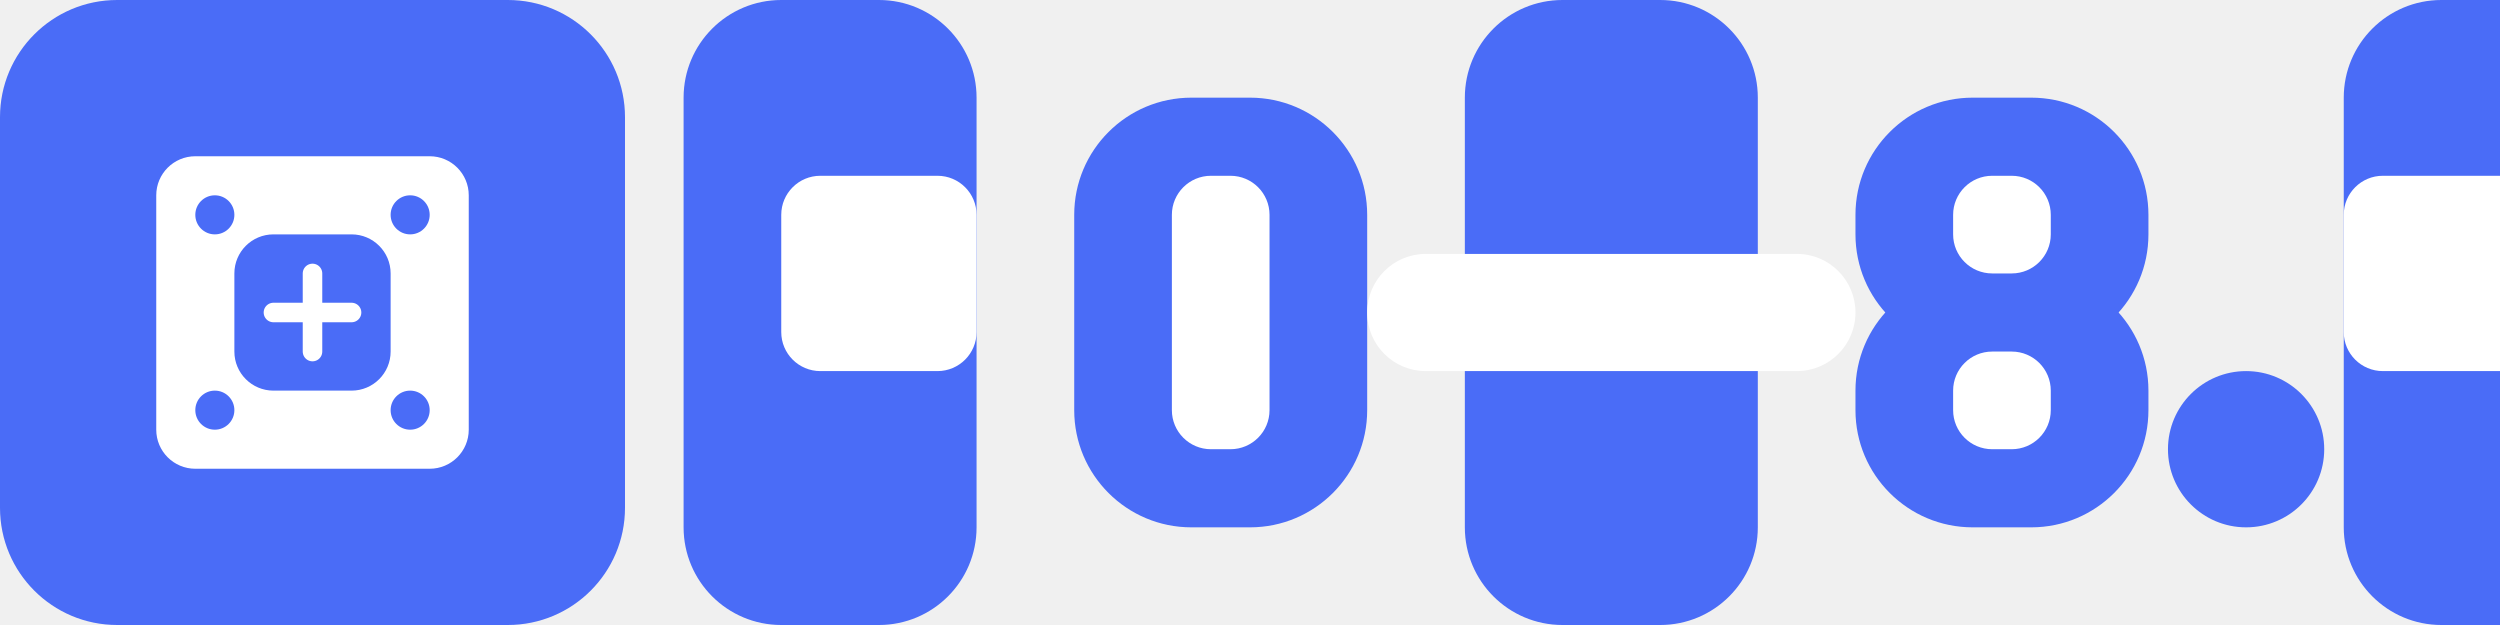
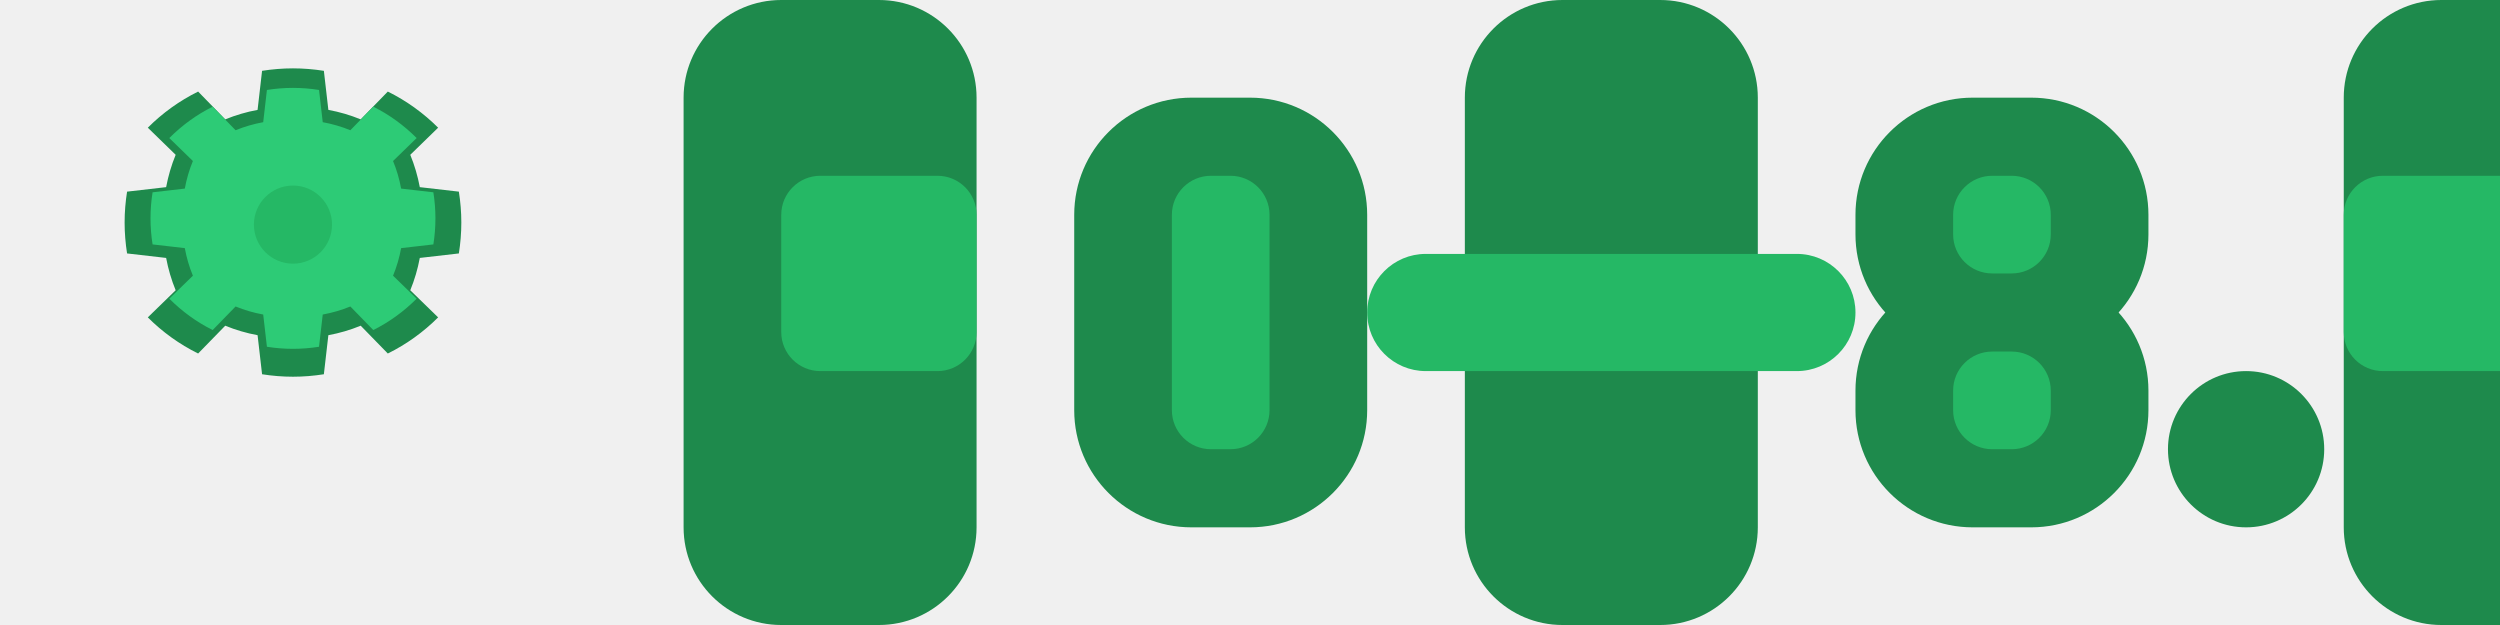
<svg xmlns="http://www.w3.org/2000/svg" width="512" height="128" viewBox="0 0 512 128" fill="none">
-   <g transform="translate(0, 0) scale(0.5)">
-     <rect width="256" height="256" rx="48" fill="#4A6CF7" />
-     <path d="M64 80C64 71.163 71.163 64 80 64H176C184.837 64 192 71.163 192 80V176C192 184.837 184.837 192 176 192H80C71.163 192 64 184.837 64 176V80Z" fill="white" />
-     <path d="M96 112C96 103.163 103.163 96 112 96H144C152.837 96 160 103.163 160 112V144C160 152.837 152.837 160 144 160H112C103.163 160 96 152.837 96 144V112Z" fill="#4A6CF7" />
-     <circle cx="88" cy="88" r="8" fill="#4A6CF7" />
-     <circle cx="168" cy="88" r="8" fill="#4A6CF7" />
-     <circle cx="88" cy="168" r="8" fill="#4A6CF7" />
-     <circle cx="168" cy="168" r="8" fill="#4A6CF7" />
-     <path d="M112 128H144" stroke="white" stroke-width="8" stroke-linecap="round" />
-     <path d="M128 112L128 144" stroke="white" stroke-width="8" stroke-linecap="round" />
+   <g transform="translate(20, 14) scale(0.8)">
+     <path d="M50 0C47.35 0 44.69 0.22 42.09 0.63L40.94 10.63C38.11 11.15 35.31 11.97 32.66 13.06L25.72 5.94C20.93 8.31 16.59 11.44 12.84 15.19L19.97 22.13C18.88 24.78 18.06 27.58 17.53 30.41L7.53 31.56C7.12 34.16 6.9 36.82 6.9 39.47C6.9 42.12 7.12 44.78 7.53 47.38L17.53 48.53C18.06 51.36 18.88 54.16 19.97 56.81L12.84 63.75C16.59 67.5 20.93 70.63 25.72 73L32.66 65.88C35.31 66.97 38.11 67.79 40.94 68.31L42.09 78.31C44.69 78.72 47.35 78.94 50 78.94C52.65 78.94 55.31 78.72 57.91 78.31L59.06 68.31C61.89 67.79 64.69 66.97 67.34 65.88L74.28 73C79.07 70.63 83.41 67.5 87.16 63.75L80.03 56.81C81.12 54.16 81.94 51.36 82.47 48.53L92.47 47.38C92.88 44.78 93.1 42.12 93.1 39.47C93.1 36.82 92.88 34.16 92.47 31.56L82.47 30.41C81.94 27.58 81.12 24.78 80.03 22.13L87.16 15.19C83.41 11.44 79.07 8.31 74.28 5.94L67.34 13.06C64.69 11.97 61.89 11.15 59.06 10.63L57.91 0.63C55.31 0.22 52.65 0 50 0zM50 25C58.28 25 65 31.72 65 40C65 48.28 58.28 55 50 55C41.72 55 35 48.28 35 40C35 31.72 41.72 25 50 25z" fill="#1E8A4C" />
+     <circle cx="50" cy="40" r="15" fill="#25B865" />
+     <path d="M50 5C47.76 5 45.52 5.18 43.33 5.53L42.38 13.78C39.96 14.22 37.58 14.91 35.31 15.84L29.44 9.81C25.31 11.87 21.59 14.59 18.34 17.84L24.38 23.72C23.44 25.99 22.75 28.37 22.31 30.78L14.06 31.73C13.71 33.92 13.53 36.16 13.53 38.4C13.53 40.64 13.71 42.88 14.06 45.07L22.31 46.02C22.75 48.43 23.44 50.81 24.38 53.08L18.34 58.96C21.59 62.21 25.31 64.93 29.44 66.99L35.31 60.96C37.58 61.89 39.96 62.58 42.38 63.02L43.33 71.27C45.52 71.62 47.76 71.8 50 71.8C52.24 71.8 54.48 71.62 56.67 71.27L57.62 63.02C60.04 62.58 62.42 61.89 64.69 60.96L70.56 66.99C74.69 64.93 78.41 62.21 81.66 58.96L75.62 53.08C76.56 50.81 77.25 48.43 77.69 46.02L85.94 45.07C86.29 42.88 86.47 40.64 86.47 38.4C86.47 36.16 86.29 33.92 85.94 31.73L77.69 30.78C77.25 28.37 76.56 25.99 75.62 23.72L81.66 17.84C78.41 14.59 74.69 11.87 70.56 9.81L64.69 15.84C62.42 14.91 60.04 14.22 57.62 13.78L56.67 5.53C54.48 5.18 52.24 5 50 5zM50 30C55.52 30 60 34.48 60 40C60 45.52 55.52 50 50 50C44.48 50 40 45.52 40 40C40 34.48 44.48 30 50 30z" fill="#2DCB76" />
  </g>
  <g transform="translate(140, 0)">
-     <path d="M0 20C0 8.954 8.954 0 20 0H40C51.046 0 60 8.954 60 20V108C60 119.046 51.046 128 40 128H20C8.954 128 0 119.046 0 108V20Z" fill="#4A6CF7" />
-     <path d="M20 44C20 39.582 23.582 36 28 36H52C56.418 36 60 39.582 60 44V68C60 72.418 56.418 76 52 76H28C23.582 76 20 72.418 20 68V44Z" fill="white" />
-     <path d="M80 44C80 30.745 90.745 20 104 20H116C129.255 20 140 30.745 140 44V84C140 97.255 129.255 108 116 108H104C90.745 108 80 97.255 80 84V44Z" fill="#4A6CF7" />
-     <path d="M100 44C100 39.582 103.582 36 108 36H112C116.418 36 120 39.582 120 44V84C120 88.418 116.418 92 112 92H108C103.582 92 100 88.418 100 84V44Z" fill="white" />
-     <path d="M160 20C160 8.954 168.954 0 180 0H200C211.046 0 220 8.954 220 20V108C220 119.046 211.046 128 200 128H180C168.954 128 160 119.046 160 108V20Z" fill="#4A6CF7" />
-     <rect x="140" y="52" width="100" height="24" rx="12" fill="white" />
-     <path d="M240 44C240 30.745 250.745 20 264 20H276C289.255 20 300 30.745 300 44V48C300 61.255 289.255 72 276 72H264C250.745 72 240 61.255 240 48V44Z" fill="#4A6CF7" />
-     <path d="M240 80C240 66.745 250.745 56 264 56H276C289.255 56 300 66.745 300 80V84C300 97.255 289.255 108 276 108H264C250.745 108 240 97.255 240 84V80Z" fill="#4A6CF7" />
-     <path d="M260 44C260 39.582 263.582 36 268 36H272C276.418 36 280 39.582 280 44V48C280 52.418 276.418 56 272 56H268C263.582 56 260 52.418 260 48V44Z" fill="white" />
-     <path d="M260 80C260 75.582 263.582 72 268 72H272C276.418 72 280 75.582 280 80V84C280 88.418 276.418 92 272 92H268C263.582 92 260 88.418 260 84V80Z" fill="white" />
-     <circle cx="320" cy="92" r="16" fill="#4A6CF7" />
-     <path d="M340 20C340 8.954 348.954 0 360 0H380C391.046 0 400 8.954 400 20V108C400 119.046 391.046 128 380 128H360C348.954 128 340 119.046 340 108V20Z" fill="#4A6CF7" />
-     <path d="M340 44C340 39.582 343.582 36 348 36H372C376.418 36 380 39.582 380 44V68C380 72.418 376.418 76 372 76H348C343.582 76 340 72.418 340 68V44Z" fill="white" />
-     <path d="M420 44C420 30.745 430.745 20 444 20H456C469.255 20 480 30.745 480 44V108C480 119.046 471.046 128 460 128H440C428.954 128 420 119.046 420 108V44Z" fill="#4A6CF7" />
-     <path d="M440 44C440 39.582 443.582 36 448 36H452C456.418 36 460 39.582 460 44V92C460 96.418 456.418 100 452 100H448C443.582 100 440 96.418 440 92V44Z" fill="white" />
-     <path d="M460 44C460 39.582 463.582 36 468 36H472C476.418 36 480 39.582 480 44V92C480 96.418 476.418 100 472 100H468C463.582 100 460 96.418 460 92V44Z" fill="white" />
+     <path d="M0 20C0 8.954 8.954 0 20 0H40C51.046 0 60 8.954 60 20V108C60 119.046 51.046 128 40 128H20C8.954 128 0 119.046 0 108V20Z" fill="#1E8A4C" />
+     <path d="M20 44C20 39.582 23.582 36 28 36H52C56.418 36 60 39.582 60 44V68C60 72.418 56.418 76 52 76H28C23.582 76 20 72.418 20 68V44Z" fill="#25B865" />
+     <path d="M80 44C80 30.745 90.745 20 104 20H116C129.255 20 140 30.745 140 44V84C140 97.255 129.255 108 116 108H104C90.745 108 80 97.255 80 84V44Z" fill="#1E8A4C" />
+     <path d="M100 44C100 39.582 103.582 36 108 36H112C116.418 36 120 39.582 120 44V84C120 88.418 116.418 92 112 92H108C103.582 92 100 88.418 100 84V44Z" fill="#25B865" />
+     <path d="M160 20C160 8.954 168.954 0 180 0H200C211.046 0 220 8.954 220 20V108C220 119.046 211.046 128 200 128H180C168.954 128 160 119.046 160 108V20Z" fill="#1E8A4C" />
+     <rect x="140" y="52" width="100" height="24" rx="12" fill="#25B865" />
+     <path d="M240 44C240 30.745 250.745 20 264 20H276C289.255 20 300 30.745 300 44V48C300 61.255 289.255 72 276 72H264C250.745 72 240 61.255 240 48V44Z" fill="#1E8A4C" />
+     <path d="M240 80C240 66.745 250.745 56 264 56H276C289.255 56 300 66.745 300 80V84C300 97.255 289.255 108 276 108H264C250.745 108 240 97.255 240 84V80Z" fill="#1E8A4C" />
+     <path d="M260 44C260 39.582 263.582 36 268 36H272C276.418 36 280 39.582 280 44V48C280 52.418 276.418 56 272 56H268C263.582 56 260 52.418 260 48V44Z" fill="#25B865" />
+     <path d="M260 80C260 75.582 263.582 72 268 72H272C276.418 72 280 75.582 280 80V84C280 88.418 276.418 92 272 92H268C263.582 92 260 88.418 260 84V80Z" fill="#25B865" />
+     <circle cx="320" cy="92" r="16" fill="#1E8A4C" />
+     <path d="M340 20C340 8.954 348.954 0 360 0H380C391.046 0 400 8.954 400 20V108C400 119.046 391.046 128 380 128H360C348.954 128 340 119.046 340 108V20Z" fill="#1E8A4C" />
+     <path d="M340 44C340 39.582 343.582 36 348 36H372C376.418 36 380 39.582 380 44V68C380 72.418 376.418 76 372 76H348C343.582 76 340 72.418 340 68V44Z" fill="#25B865" />
+     <path d="M420 44C420 30.745 430.745 20 444 20H456C469.255 20 480 30.745 480 44V108C480 119.046 471.046 128 460 128H440C428.954 128 420 119.046 420 108V44Z" fill="#1E8A4C" />
+     <path d="M440 44C440 39.582 443.582 36 448 36H452C456.418 36 460 39.582 460 44V92C460 96.418 456.418 100 452 100H448C443.582 100 440 96.418 440 92V44Z" fill="#25B865" />
+     <path d="M460 44C460 39.582 463.582 36 468 36H472C476.418 36 480 39.582 480 44V92C480 96.418 476.418 100 472 100H468C463.582 100 460 96.418 460 92V44Z" fill="#25B865" />
  </g>
</svg>
